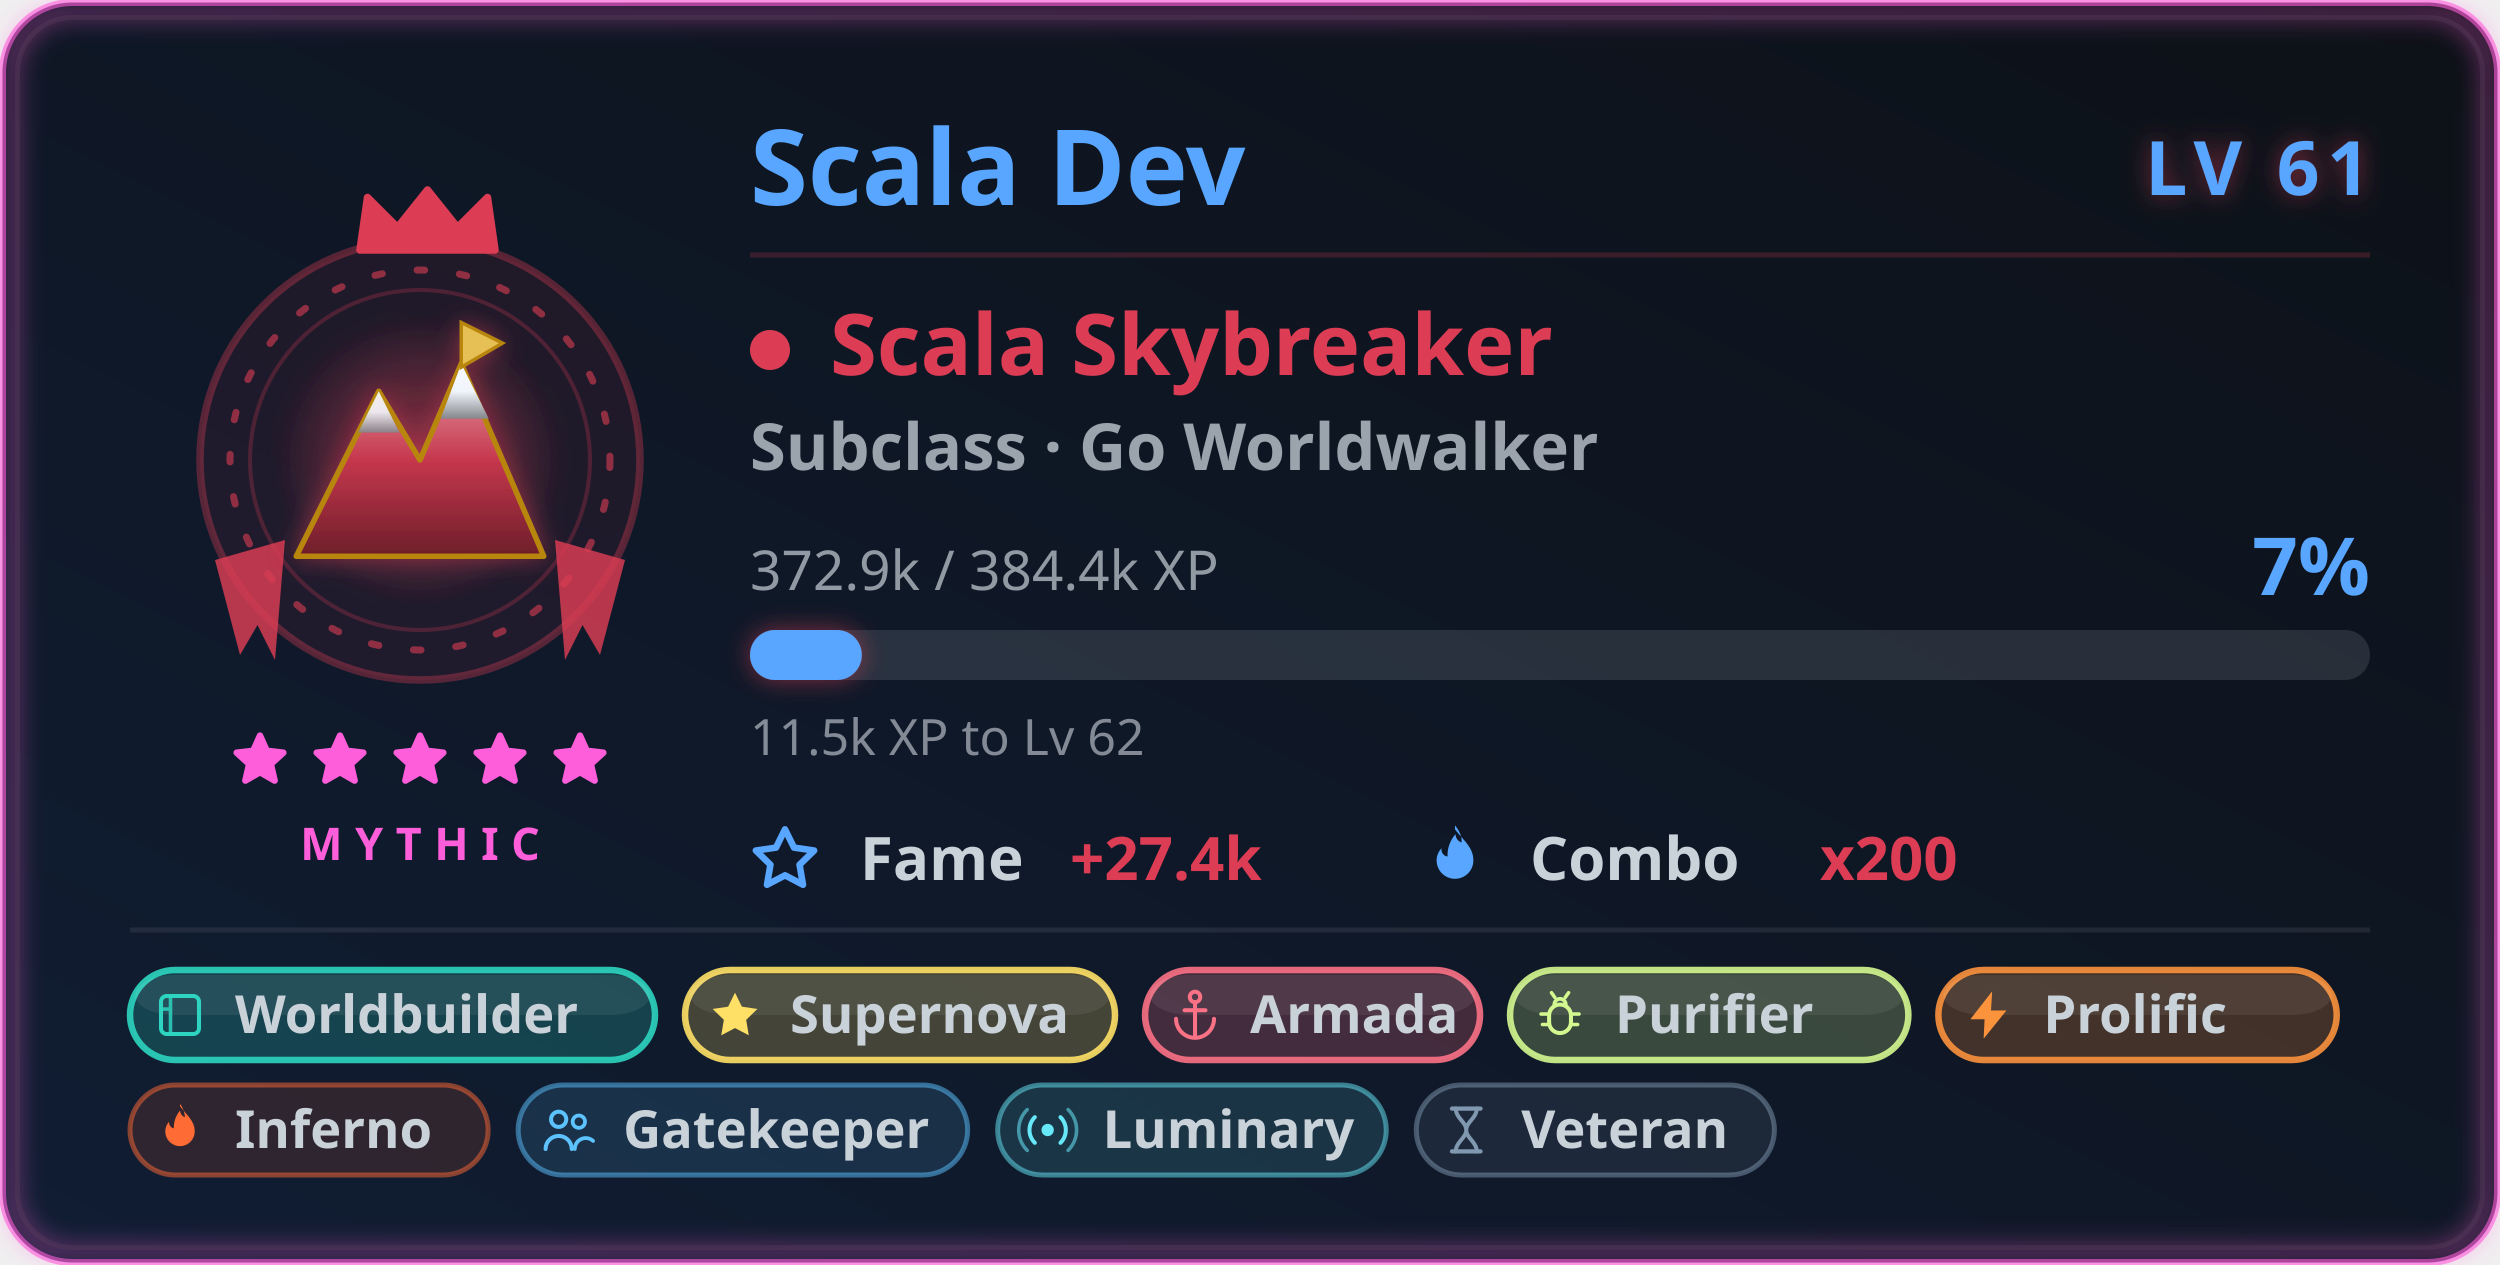
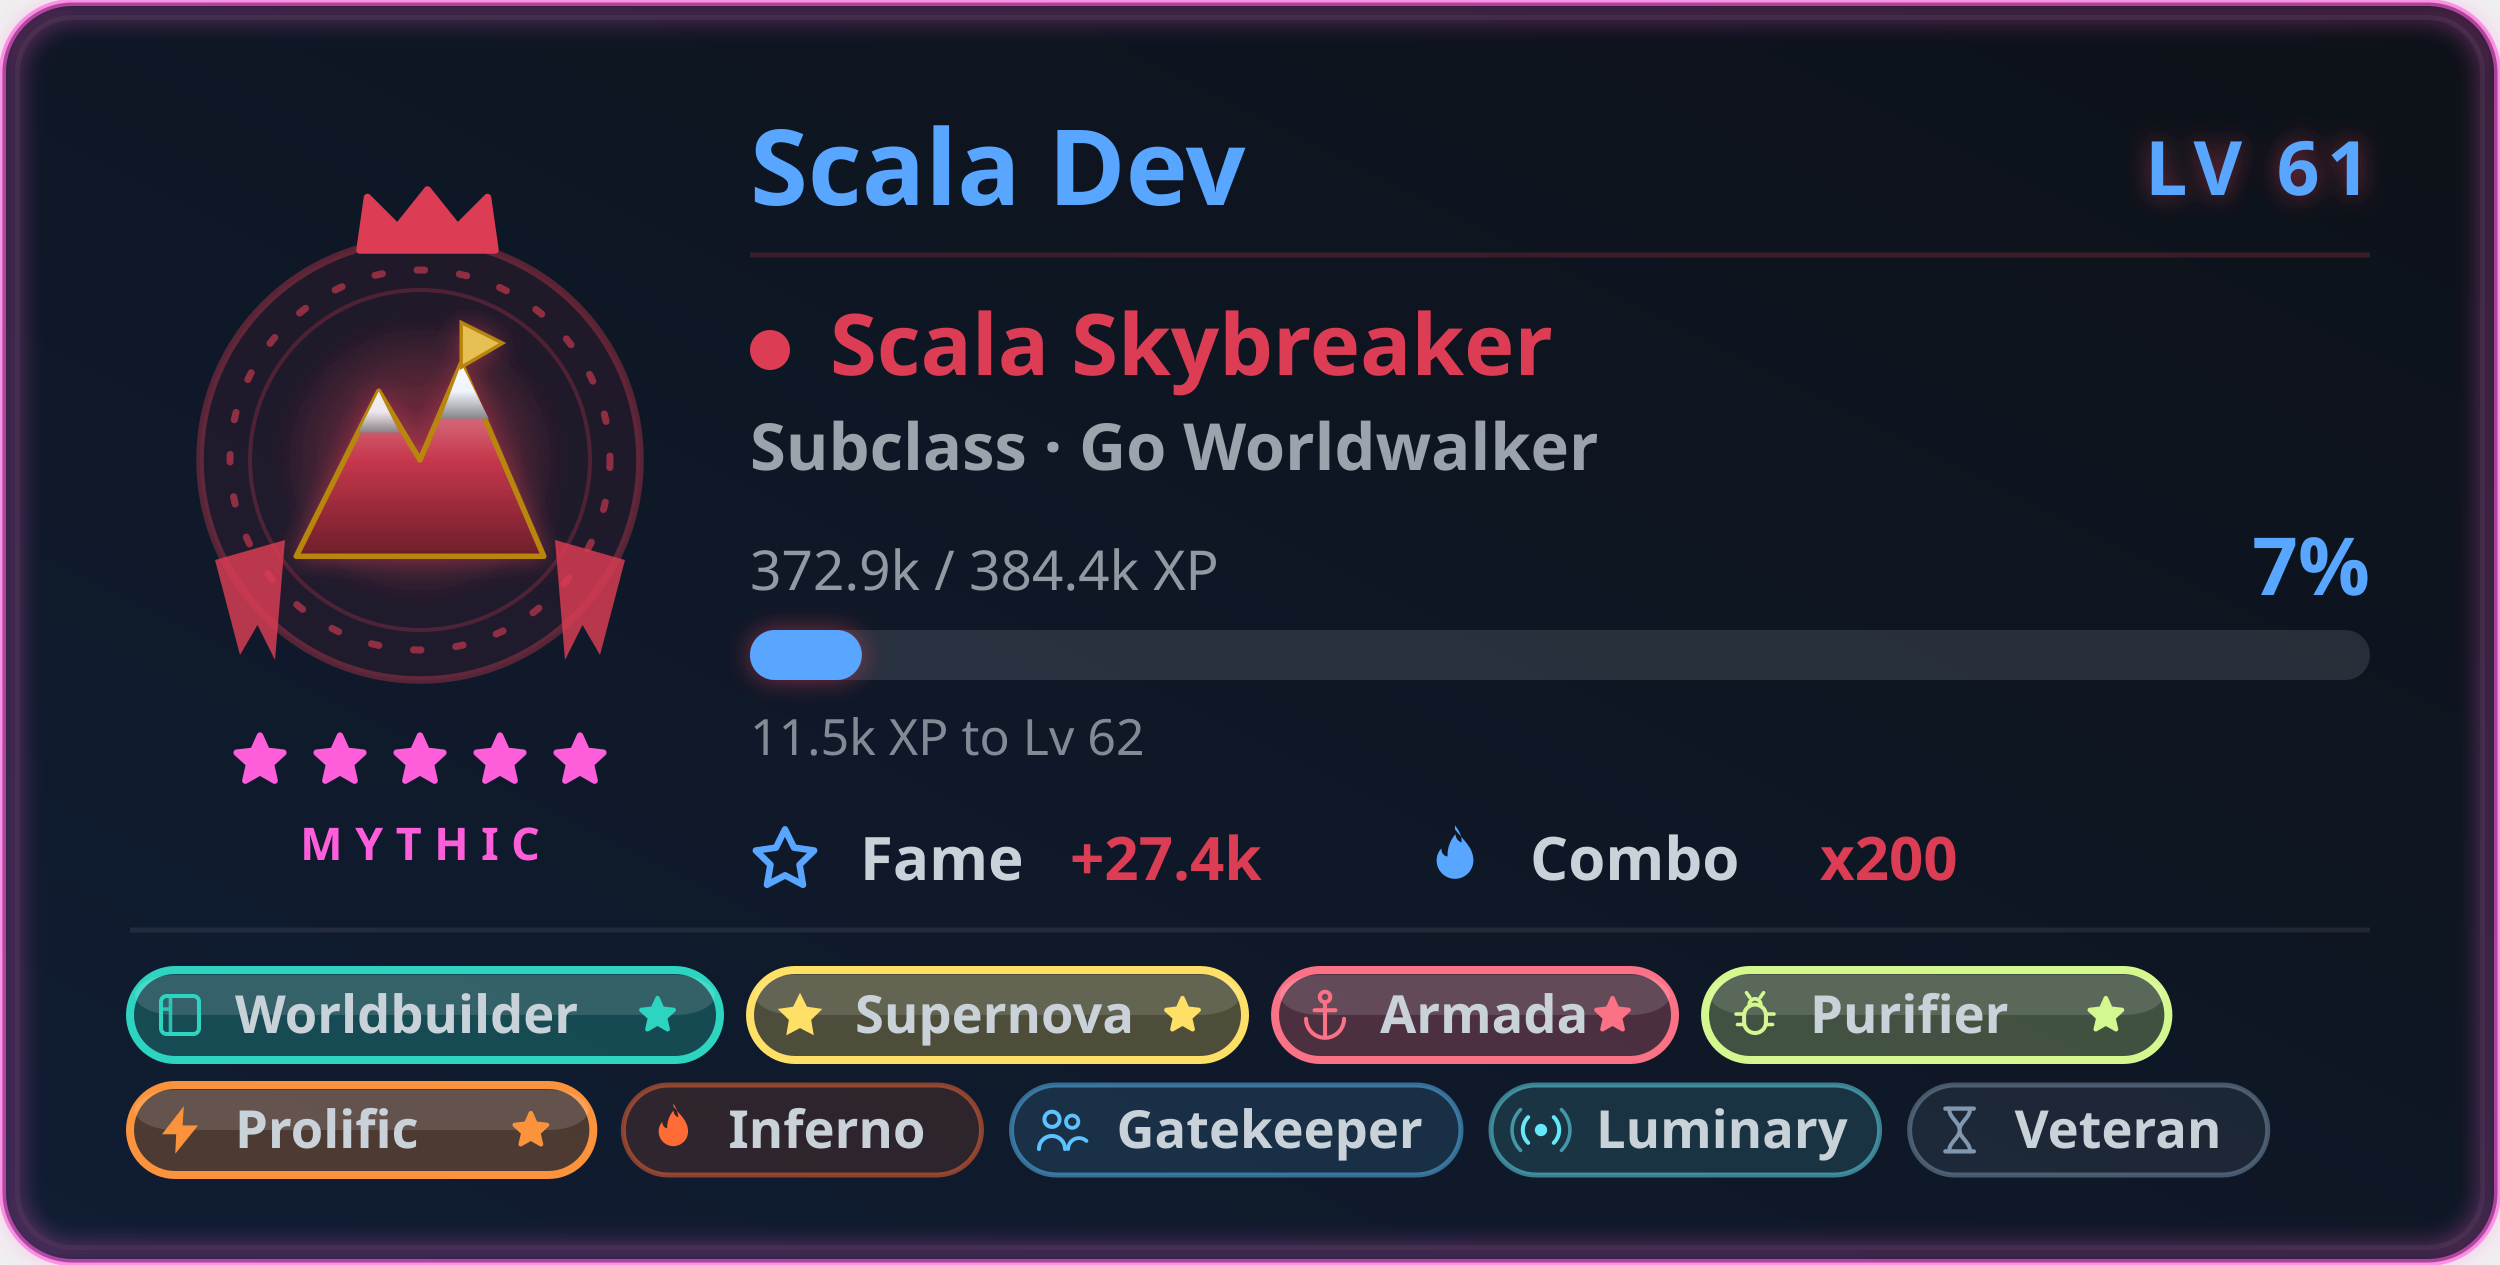
<svg xmlns="http://www.w3.org/2000/svg" width="500" height="253" viewBox="0 0 500 253" role="img" aria-labelledby="card-title-a11y card-desc-a11y">
  <style>
text { font-family: 'Segoe UI', Ubuntu, 'Helvetica Neue', sans-serif; }
.title { font-size: 18px; font-weight: 600; fill: #58a6ff; }
.title-icon { fill: #58a6ff; }
.icon { fill: #58a6ff; }


.gl-name { font-size: 21px; font-weight: 700; fill: #58a6ff; }
.gl-lvl { font-size: 15px; font-weight: 800; letter-spacing: 1.5px; fill: #58a6ff; }
.gl-class { font-size: 17px; font-weight: 700; fill: #dc3d54; }
.gl-sub { font-size: 13px; font-weight: 600; fill: #c9d1d9; opacity: 0.75; }
.gl-meta { font-size: 11px; fill: #c9d1d9; opacity: 0.7; }
.gl-pct { font-size: 16px; font-weight: 800; fill: #58a6ff; }
.gl-chip-label { font-size: 12px; font-weight: 600; fill: #c9d1d9; }
.gl-chip-value { font-size: 12px; font-weight: 800; fill: #dc3d54; }
.gl-hint { font-size: 10px; fill: #c9d1d9; opacity: 0.62; }
.gl-badge-label { font-size: 10.5px; font-weight: 600; }
.gl-rarity { font-size: 9px; font-weight: 700; letter-spacing: 2.5px; fill: #ff5edb; }

</style>
  <defs>
    <linearGradient id="card-bg" x1="0" y1="0" x2="1" y2="1" gradientTransform="rotate(90, 0.5, 0.5)">
      <stop offset="0.0%" stop-color="#0d1117" />
      <stop offset="100.0%" stop-color="#101d33" />
    </linearGradient>
    <filter id="card-glow" x="-50%" y="-50%" width="200%" height="200%">
      <feGaussianBlur in="SourceGraphic" stdDeviation="3" result="blur" />
      <feFlood flood-color="#58a6ff" flood-opacity="0.55" result="tint" />
      <feComposite in="tint" in2="blur" operator="in" result="softGlow" />
      <feMerge>
        <feMergeNode in="softGlow" />
        <feMergeNode in="SourceGraphic" />
      </feMerge>
    </filter>
    <filter id="gl-glow" x="-60%" y="-60%" width="220%" height="220%">
      <feGaussianBlur in="SourceGraphic" stdDeviation="2.4" result="b" />
      <feFlood flood-color="#dc3d54" flood-opacity="0.55" result="t" />
      <feComposite in="t" in2="b" operator="in" result="g" />
      <feMerge>
        <feMergeNode in="g" />
        <feMergeNode in="SourceGraphic" />
      </feMerge>
    </filter>
    <filter id="gl-rarity" x="-20%" y="-20%" width="140%" height="140%">
      <feGaussianBlur stdDeviation="2.4" />
    </filter>
  </defs>
  <rect x="0.5" y="0.5" width="499" height="252" rx="14" fill="url(#card-bg)" stroke="#ff5edb" stroke-width="1.4" stroke-opacity="0.6" />
  <rect x="3.5" y="3.5" width="493" height="246" rx="11" fill="none" stroke="#30363d" stroke-opacity="0.4" />
  <rect x="2" y="2" width="496" height="249" rx="13" fill="none" stroke="#ff5edb" stroke-width="3.5" stroke-opacity="0.4" filter="url(#gl-rarity)" />
  <g class="fade">
    <g class="">
      <g class="flourish">
        <g transform="translate(84,0)">
          <g transform="translate(0,92)" fill="#dc3d54" opacity="0.82">
            <path d="M27 16 L41 20 L36 39 L32.5 33 L29 40 Z" />
          </g>
        </g>
        <g transform="translate(84,0) scale(-1,1)">
          <g transform="translate(0,92)" fill="#dc3d54" opacity="0.82">
            <path d="M27 16 L41 20 L36 39 L32.5 33 L29 40 Z" />
          </g>
        </g>
      </g>
      <circle cx="84" cy="92" r="44" fill="#dc3d54" fill-opacity="0.08" stroke="#dc3d54" stroke-opacity="0.35" stroke-width="1.5" />
      <g class="">
        <circle cx="84" cy="92" r="38" fill="none" stroke="#dc3d54" stroke-opacity="0.6" stroke-width="1.4" stroke-dasharray="1.5 7" stroke-linecap="round" />
        <circle cx="84" cy="92" r="34" fill="none" stroke="#dc3d54" stroke-opacity="0.25" stroke-width="0.8" />
      </g>
      <g class="" filter="url(#gl-glow)">
        <svg class="" x="51" y="59" width="66" height="66" viewBox="0 0 48 48" aria-hidden="true">
          <defs>
            <radialGradient id="scHalo" cx="0.5" cy="0.5" r="0.5">
              <stop offset="0" stop-color="#dc3d54" stop-opacity="0.42" />
              <stop offset="1" stop-color="#dc3d54" stop-opacity="0" />
            </radialGradient>
            <linearGradient id="scRock" x1="0" y1="0" x2="0" y2="1">
              <stop offset="0" stop-color="#e5a5ae" />
              <stop offset="0.5" stop-color="#c6374c" />
              <stop offset="1" stop-color="#6d1e2a" />
            </linearGradient>
            <linearGradient id="scSnow" x1="0" y1="0" x2="0" y2="1">
              <stop offset="0" stop-color="#f8fafd" />
              <stop offset="0.5" stop-color="#f0f4fb" />
              <stop offset="1" stop-color="#84868a" />
            </linearGradient>
          </defs>
          <circle cx="24" cy="24" r="21" fill="url(#scHalo)" />
          <path d="M6 38 L18 14 L24 24 L30 10 L42 38 Z" fill="url(#scRock)" stroke="#b8860b" stroke-width="0.8" stroke-linejoin="round" />
          <path d="M30 10 L34 18 L27 18 Z" fill="url(#scSnow)" />
          <path d="M18 14 L21 20 L15 20 Z" fill="url(#scSnow)" opacity="0.9" />
          <path d="M30 10 V4 M30 4 L36 7 L30 10.5 Z" fill="#e6bf55" stroke="#b8860b" stroke-width="0.5" />
        </svg>
      </g>
      <g transform="translate(69, 36.5) scale(1.5)">
        <path d="M2 9 L3 2 L7 6 L11 1 L15 6 L19 2 L20 9 Z" fill="#dc3d54" stroke="#dc3d54" stroke-width="1" stroke-linejoin="round" />
      </g>
    </g>
    <g>
      <g class="" transform="translate(45.5, 145.5) scale(0.5416667)" fill="#ff5edb" stroke="#ff5edb" stroke-width="2.4" stroke-linejoin="round" stroke-linecap="round" opacity="1">
        <path d="M12 3 L14.5 8.6 L20.6 9.3 L16 13.5 L17.4 19.6 L12 16.5 L6.6 19.6 L8 13.5 L3.4 9.3 L9.5 8.6 Z" />
      </g>
      <g class="" transform="translate(61.5, 145.5) scale(0.5416667)" fill="#ff5edb" stroke="#ff5edb" stroke-width="2.4" stroke-linejoin="round" stroke-linecap="round" opacity="1">
        <path d="M12 3 L14.5 8.6 L20.6 9.3 L16 13.5 L17.4 19.6 L12 16.5 L6.6 19.6 L8 13.5 L3.4 9.3 L9.5 8.6 Z" />
      </g>
      <g class="" transform="translate(77.5, 145.5) scale(0.5416667)" fill="#ff5edb" stroke="#ff5edb" stroke-width="2.4" stroke-linejoin="round" stroke-linecap="round" opacity="1">
        <path d="M12 3 L14.5 8.6 L20.6 9.3 L16 13.5 L17.4 19.6 L12 16.5 L6.6 19.6 L8 13.5 L3.4 9.3 L9.5 8.6 Z" />
      </g>
      <g class="" transform="translate(93.5, 145.5) scale(0.5416667)" fill="#ff5edb" stroke="#ff5edb" stroke-width="2.4" stroke-linejoin="round" stroke-linecap="round" opacity="1">
        <path d="M12 3 L14.5 8.6 L20.6 9.3 L16 13.5 L17.4 19.6 L12 16.5 L6.6 19.6 L8 13.5 L3.4 9.3 L9.5 8.6 Z" />
      </g>
      <g class="" transform="translate(109.5, 145.5) scale(0.5416667)" fill="#ff5edb" stroke="#ff5edb" stroke-width="2.4" stroke-linejoin="round" stroke-linecap="round" opacity="1">
        <path d="M12 3 L14.5 8.6 L20.6 9.3 L16 13.5 L17.4 19.6 L12 16.5 L6.6 19.6 L8 13.5 L3.4 9.3 L9.5 8.6 Z" />
      </g>
    </g>
    <text class="gl-rarity" x="84" y="172" text-anchor="middle">MYTHIC</text>
  </g>
  <g class="fade" style="animation-delay:.15s">
    <text class="gl-name" x="150" y="41">Scala Dev</text>
    <text class="gl-lvl glow-pulse" x="474" y="39" text-anchor="end" filter="url(#gl-glow)">LV 61</text>
    <line x1="150" y1="51" x2="474" y2="51" stroke="#dc3d54" stroke-opacity="0.22" stroke-width="1" />
    <circle cx="154" cy="70" r="4" fill="#dc3d54" />
    <text class="gl-class" x="166" y="75">Scala Skybreaker</text>
    <text class="gl-sub" x="150" y="94">Subclass · Go Worldwalker</text>
    <text class="gl-meta" x="150" y="118">372.9k / 384.4k XP</text>
    <text class="gl-pct " x="474" y="119" text-anchor="end">7%</text>
    <rect x="150" y="126" width="324" height="10" rx="5" fill="#c9d1d9" fill-opacity="0.14" />
    <rect class="xp-fill " x="150" y="126" width="22.364" height="10" rx="5" fill="#58a6ff" filter="url(#gl-glow)" />
    <text class="gl-hint" x="150" y="151">11.5k XP to Lv 62</text>
    <g transform="translate(150, 176)">
      <svg class="icon" x="0" y="-11" width="14" height="14" viewBox="0 0 16 16" aria-hidden="true">
        <path fill-rule="evenodd" d="M8 .25a.75.75 0 0 1 .673.418l1.882 3.815 4.21.612a.75.75 0 0 1 .416 1.279l-3.046 2.97.719 4.192a.75.75 0 0 1-1.088.791L8 12.347l-3.766 1.98a.75.75 0 0 1-1.088-.79l.72-4.194L.818 6.374a.75.75 0 0 1 .416-1.28l4.21-.611L7.327.668A.75.75 0 0 1 8 .25zm0 2.445L6.615 5.5a.75.75 0 0 1-.564.41l-3.097.45 2.24 2.184a.75.75 0 0 1 .216.664l-.528 3.084 2.769-1.456a.75.75 0 0 1 .698 0l2.77 1.456-.53-3.084a.75.75 0 0 1 .216-.664l2.24-2.183-3.096-.45a.75.75 0 0 1-.564-.41L8 2.694v.001z" />
      </svg>
      <text class="gl-chip-label" x="22" y="0">Fame</text>
      <text class="gl-chip-value" x="64" y="0">+27.4k</text>
    </g>
    <g transform="translate(284, 176)">
      <svg class="icon" x="0" y="-11" width="14" height="14" viewBox="0 0 16 16" aria-hidden="true">
        <path fill-rule="evenodd" d="M8 1c1.7 2.3 4.2 4 4.2 7.1a4.2 4.2 0 0 1-8.4 0c0-1.1.4-2 1.1-2.8-.1 1 .5 1.8 1.4 1.9-.1-1.9.6-3.7 1.8-5.1.1 1 .6 1.6 1.4 1.9.1-1.4-.5-2.7-1.5-3.9z" />
      </svg>
      <text class="gl-chip-label" x="22" y="0">Combo</text>
      <text class="gl-chip-value" x="80" y="0">x200</text>
    </g>
  </g>
  <g class="fade" style="animation-delay:.2s">
    <line x1="26" y1="186" x2="474" y2="186" stroke="#c9d1d9" stroke-opacity="0.1" stroke-width="1" />
    <g>
-       <rect x="26" y="194" width="105.003" height="18" rx="9" fill="#2dd4bf" fill-opacity="0.22" stroke="#2dd4bf" stroke-opacity="0.9" stroke-width="1.3" />
-       <rect x="27" y="195" width="103.003" height="8" rx="8" fill="#ffffff" fill-opacity="0.07" />
+       <rect x="26" y="194" width="118.003" height="18" rx="9" fill="#2dd4bf" fill-opacity="0.26" stroke="#2dd4bf" stroke-opacity="1" stroke-width="1.6" />
+       <rect x="27" y="195" width="116.003" height="8" rx="8" fill="#ffffff" fill-opacity="0.13" />
      <g transform="translate(30.3, 197.3) scale(0.475)">
        <rect x="4" y="4" width="16" height="16" rx="2.4" fill="none" stroke="#2dd4bf" stroke-width="1.7" />
        <path d="M8 4v16 M4 9.5h4" fill="none" stroke="#2dd4bf" stroke-width="1.5" opacity="0.85" />
      </g>
      <text class="gl-badge-label" x="47" y="206.6" fill="#c9d1d9" font-weight="800">Worldbuilder</text>
-     </g>
-     <g>
-       <rect x="137.003" y="194" width="86.002" height="18" rx="9" fill="#ffe066" fill-opacity="0.22" stroke="#ffe066" stroke-opacity="0.9" stroke-width="1.3" />
-       <rect x="138.003" y="195" width="84.002" height="8" rx="8" fill="#ffffff" fill-opacity="0.07" />
-       <g transform="translate(141.3032, 197.3) scale(0.475)">
+       <g class="" transform="translate(127.0032, 198.5) scale(0.375)" fill="#2dd4bf" stroke="#2dd4bf" stroke-width="2.4" stroke-linejoin="round" stroke-linecap="round" opacity="1">
+         <path d="M12 3 L14.5 8.6 L20.6 9.3 L16 13.5 L17.4 19.6 L12 16.5 L6.6 19.6 L8 13.5 L3.4 9.3 L9.5 8.6 Z" />
+       </g>
+     </g>
+     <g>
+       <rect x="150.003" y="194" width="99.002" height="18" rx="9" fill="#ffe066" fill-opacity="0.26" stroke="#ffe066" stroke-opacity="1" stroke-width="1.6" />
+       <rect x="151.003" y="195" width="97.002" height="8" rx="8" fill="#ffffff" fill-opacity="0.13" />
+       <g transform="translate(154.3032, 197.3) scale(0.475)">
        <path d="M12 2.6 14.9 8.5 21.4 9.45 16.7 14.05 17.8 20.55 12 17.5 6.2 20.55 7.3 14.05 2.6 9.45 9.1 8.5Z" fill="#ffe066" />
      </g>
-       <text class="gl-badge-label" x="158.003" y="206.6" fill="#c9d1d9" font-weight="800">Supernova</text>
-     </g>
-     <g>
-       <rect x="229.006" y="194" width="67.002" height="18" rx="9" fill="#fb7185" fill-opacity="0.22" stroke="#fb7185" stroke-opacity="0.9" stroke-width="1.3" />
-       <rect x="230.006" y="195" width="65.002" height="8" rx="8" fill="#ffffff" fill-opacity="0.07" />
-       <g transform="translate(233.3056, 197.3) scale(0.475)">
+       <text class="gl-badge-label" x="171.003" y="206.6" fill="#c9d1d9" font-weight="800">Supernova</text>
+       <g class="" transform="translate(232.0056, 198.5) scale(0.375)" fill="#ffe066" stroke="#ffe066" stroke-width="2.4" stroke-linejoin="round" stroke-linecap="round" opacity="1">
+         <path d="M12 3 L14.5 8.6 L20.6 9.3 L16 13.5 L17.4 19.6 L12 16.5 L6.6 19.6 L8 13.5 L3.4 9.3 L9.5 8.6 Z" />
+       </g>
+     </g>
+     <g>
+       <rect x="255.006" y="194" width="80.002" height="18" rx="9" fill="#fb7185" fill-opacity="0.26" stroke="#fb7185" stroke-opacity="1" stroke-width="1.6" />
+       <rect x="256.006" y="195" width="78.002" height="8" rx="8" fill="#ffffff" fill-opacity="0.13" />
+       <g transform="translate(259.3056, 197.3) scale(0.475)">
        <circle cx="12" cy="4.4" r="2.2" fill="none" stroke="#fb7185" stroke-width="1.7" />
        <path d="M12 6.6V21M7.6 10h8.8" fill="none" stroke="#fb7185" stroke-width="1.7" stroke-linejoin="round" stroke-linecap="round" />
        <path d="M4 13.6a8 8 0 0 0 16 0" fill="none" stroke="#fb7185" stroke-width="1.7" stroke-linejoin="round" stroke-linecap="round" />
      </g>
-       <text class="gl-badge-label" x="250.006" y="206.6" fill="#c9d1d9" font-weight="800">Armada</text>
-     </g>
-     <g>
-       <rect x="302.007" y="194" width="79.669" height="18" rx="9" fill="#d4f88f" fill-opacity="0.22" stroke="#d4f88f" stroke-opacity="0.9" stroke-width="1.3" />
-       <rect x="303.007" y="195" width="77.669" height="8" rx="8" fill="#ffffff" fill-opacity="0.07" />
-       <g transform="translate(306.3072, 197.3) scale(0.475)">
+       <text class="gl-badge-label" x="276.006" y="206.6" fill="#c9d1d9" font-weight="800">Armada</text>
+       <g class="" transform="translate(318.0072, 198.5) scale(0.375)" fill="#fb7185" stroke="#fb7185" stroke-width="2.4" stroke-linejoin="round" stroke-linecap="round" opacity="1">
+         <path d="M12 3 L14.5 8.6 L20.6 9.3 L16 13.5 L17.4 19.6 L12 16.5 L6.6 19.6 L8 13.5 L3.4 9.3 L9.5 8.6 Z" />
+       </g>
+     </g>
+     <g>
+       <rect x="341.007" y="194" width="92.669" height="18" rx="9" fill="#d4f88f" fill-opacity="0.26" stroke="#d4f88f" stroke-opacity="1" stroke-width="1.6" />
+       <rect x="342.007" y="195" width="90.669" height="8" rx="8" fill="#ffffff" fill-opacity="0.13" />
+       <g transform="translate(345.3072, 197.3) scale(0.475)">
        <rect x="7.4" y="7.6" width="9.2" height="12" rx="4.6" fill="none" stroke="#d4f88f" stroke-width="1.7" />
        <path d="M9.6 7.6a2.4 2.4 0 0 1 4.8 0" fill="none" stroke="#d4f88f" stroke-width="1.6" stroke-linejoin="round" stroke-linecap="round" />
        <path d="M7.4 11.6H4M16.6 11.6H20M7.4 16H4.6M16.6 16H19.4M9.8 4.6 8.4 2.6M14.2 4.6 15.6 2.6" fill="none" stroke="#d4f88f" stroke-width="1.5" stroke-linejoin="round" stroke-linecap="round" />
      </g>
-       <text class="gl-badge-label" x="323.007" y="206.6" fill="#c9d1d9" font-weight="800">Purifier</text>
-     </g>
-     <g>
-       <rect x="387.676" y="194" width="79.669" height="18" rx="9" fill="#fb923c" fill-opacity="0.22" stroke="#fb923c" stroke-opacity="0.9" stroke-width="1.3" />
-       <rect x="388.676" y="195" width="77.669" height="8" rx="8" fill="#ffffff" fill-opacity="0.07" />
-       <g transform="translate(391.976, 197.3) scale(0.475)">
+       <text class="gl-badge-label" x="362.007" y="206.6" fill="#c9d1d9" font-weight="800">Purifier</text>
+       <g class="" transform="translate(416.676, 198.5) scale(0.375)" fill="#d4f88f" stroke="#d4f88f" stroke-width="2.4" stroke-linejoin="round" stroke-linecap="round" opacity="1">
+         <path d="M12 3 L14.5 8.6 L20.6 9.3 L16 13.5 L17.4 19.6 L12 16.5 L6.6 19.6 L8 13.5 L3.4 9.3 L9.5 8.6 Z" />
+       </g>
+     </g>
+     <g>
+       <rect x="26" y="217" width="92.669" height="18" rx="9" fill="#fb923c" fill-opacity="0.26" stroke="#fb923c" stroke-opacity="1" stroke-width="1.6" />
+       <rect x="27" y="218" width="90.669" height="8" rx="8" fill="#ffffff" fill-opacity="0.13" />
+       <g transform="translate(30.3, 220.3) scale(0.475)">
        <path d="M13.6 2 4.4 13.8h6L10 22l9.6-11.9h-6.5Z" fill="#fb923c" />
      </g>
-       <text class="gl-badge-label" x="408.676" y="206.6" fill="#c9d1d9" font-weight="800">Prolific</text>
-     </g>
-     <g>
-       <rect x="26" y="217" width="71.63" height="18" rx="9" fill="#ff6b35" fill-opacity="0.13" stroke="#ff6b35" stroke-opacity="0.5" stroke-width="1" />
-       <g transform="translate(30.3, 220.3) scale(0.475)">
+       <text class="gl-badge-label" x="47" y="229.6" fill="#c9d1d9" font-weight="800">Prolific</text>
+       <g class="" transform="translate(101.6688, 221.5) scale(0.375)" fill="#fb923c" stroke="#fb923c" stroke-width="2.4" stroke-linejoin="round" stroke-linecap="round" opacity="1">
+         <path d="M12 3 L14.5 8.6 L20.6 9.3 L16 13.5 L17.4 19.6 L12 16.5 L6.6 19.6 L8 13.5 L3.4 9.3 L9.5 8.6 Z" />
+       </g>
+     </g>
+     <g>
+       <rect x="124.669" y="217" width="71.63" height="18" rx="9" fill="#ff6b35" fill-opacity="0.13" stroke="#ff6b35" stroke-opacity="0.5" stroke-width="1" />
+       <g transform="translate(128.9688, 220.3) scale(0.475)">
        <path d="M12 2c2.5 3.4 6.2 6 6.2 10.6a6.2 6.2 0 0 1-12.4 0c0-1.6.6-3 1.6-4.1-.1 1.5.8 2.6 2 2.8-.1-2.8.9-5.4 2.6-7.5.2 1.5.9 2.4 2.1 2.8-.2-2-.8-4-2.1-5.6Z" fill="#ff6b35" />
      </g>
-       <text class="gl-badge-label" x="47" y="229.6" fill="#c9d1d9">Inferno</text>
-     </g>
-     <g>
-       <rect x="103.63" y="217" width="89.9" height="18" rx="9" fill="#5cc3ff" fill-opacity="0.13" stroke="#5cc3ff" stroke-opacity="0.5" stroke-width="1" />
-       <g transform="translate(107.93, 220.3) scale(0.475)">
+       <text class="gl-badge-label" x="145.669" y="229.6" fill="#c9d1d9">Inferno</text>
+     </g>
+     <g>
+       <rect x="202.299" y="217" width="89.9" height="18" rx="9" fill="#5cc3ff" fill-opacity="0.13" stroke="#5cc3ff" stroke-opacity="0.5" stroke-width="1" />
+       <g transform="translate(206.5988, 220.3) scale(0.475)">
        <circle cx="8" cy="7.5" r="3.2" fill="none" stroke="#5cc3ff" stroke-width="1.7" />
        <path d="M2.5 20a5.5 5.5 0 0 1 11 0" fill="none" stroke="#5cc3ff" stroke-width="1.7" stroke-linecap="round" />
        <circle cx="16.5" cy="8.5" r="2.6" fill="none" stroke="#5cc3ff" stroke-width="1.6" />
        <path d="M14.8 20a4.6 4.6 0 0 1 7.7-3.4" fill="none" stroke="#5cc3ff" stroke-width="1.6" stroke-linecap="round" />
      </g>
-       <text class="gl-badge-label" x="124.63" y="229.6" fill="#c9d1d9">Gatekeeper</text>
-     </g>
-     <g>
-       <rect x="199.53" y="217" width="77.72" height="18" rx="9" fill="#67e8f9" fill-opacity="0.13" stroke="#67e8f9" stroke-opacity="0.5" stroke-width="1" />
-       <g transform="translate(203.83, 220.3) scale(0.475)">
+       <text class="gl-badge-label" x="223.299" y="229.6" fill="#c9d1d9">Gatekeeper</text>
+     </g>
+     <g>
+       <rect x="298.199" y="217" width="77.72" height="18" rx="9" fill="#67e8f9" fill-opacity="0.13" stroke="#67e8f9" stroke-opacity="0.5" stroke-width="1" />
+       <g transform="translate(302.4988, 220.3) scale(0.475)">
        <circle cx="12" cy="12" r="2.6" fill="#67e8f9" />
        <path d="M6.6 6.6a7.6 7.6 0 0 0 0 10.8M17.4 6.6a7.6 7.6 0 0 1 0 10.8" fill="none" stroke="#67e8f9" stroke-width="1.7" stroke-linejoin="round" stroke-linecap="round" />
        <path d="M3.4 3.4a12.1 12.1 0 0 0 0 17.2M20.6 3.4a12.1 12.1 0 0 1 0 17.2" fill="none" stroke="#67e8f9" stroke-width="1.5" stroke-linejoin="round" stroke-linecap="round" opacity="0.55" />
      </g>
-       <text class="gl-badge-label" x="220.53" y="229.6" fill="#c9d1d9">Luminary</text>
-     </g>
-     <g>
-       <rect x="283.25" y="217" width="71.63" height="18" rx="9" fill="#8098b0" fill-opacity="0.13" stroke="#8098b0" stroke-opacity="0.5" stroke-width="1" />
-       <g transform="translate(287.55, 220.3) scale(0.475)">
+       <text class="gl-badge-label" x="319.199" y="229.6" fill="#c9d1d9">Luminary</text>
+     </g>
+     <g>
+       <rect x="381.919" y="217" width="71.63" height="18" rx="9" fill="#8098b0" fill-opacity="0.13" stroke="#8098b0" stroke-opacity="0.5" stroke-width="1" />
+       <g transform="translate(386.2188, 220.3) scale(0.475)">
        <path d="M6 3h12M6 21h12" fill="none" stroke="#8098b0" stroke-width="1.8" stroke-linejoin="round" stroke-linecap="round" />
        <path d="M7.6 3c0 4 4.4 5.6 4.4 9s-4.4 5-4.4 9M16.4 3c0 4-4.4 5.6-4.4 9s4.4 5 4.4 9" fill="none" stroke="#8098b0" stroke-width="1.7" stroke-linejoin="round" stroke-linecap="round" />
      </g>
-       <text class="gl-badge-label" x="304.25" y="229.6" fill="#c9d1d9">Veteran</text>
+       <text class="gl-badge-label" x="402.919" y="229.6" fill="#c9d1d9">Veteran</text>
    </g>
  </g>
</svg>
